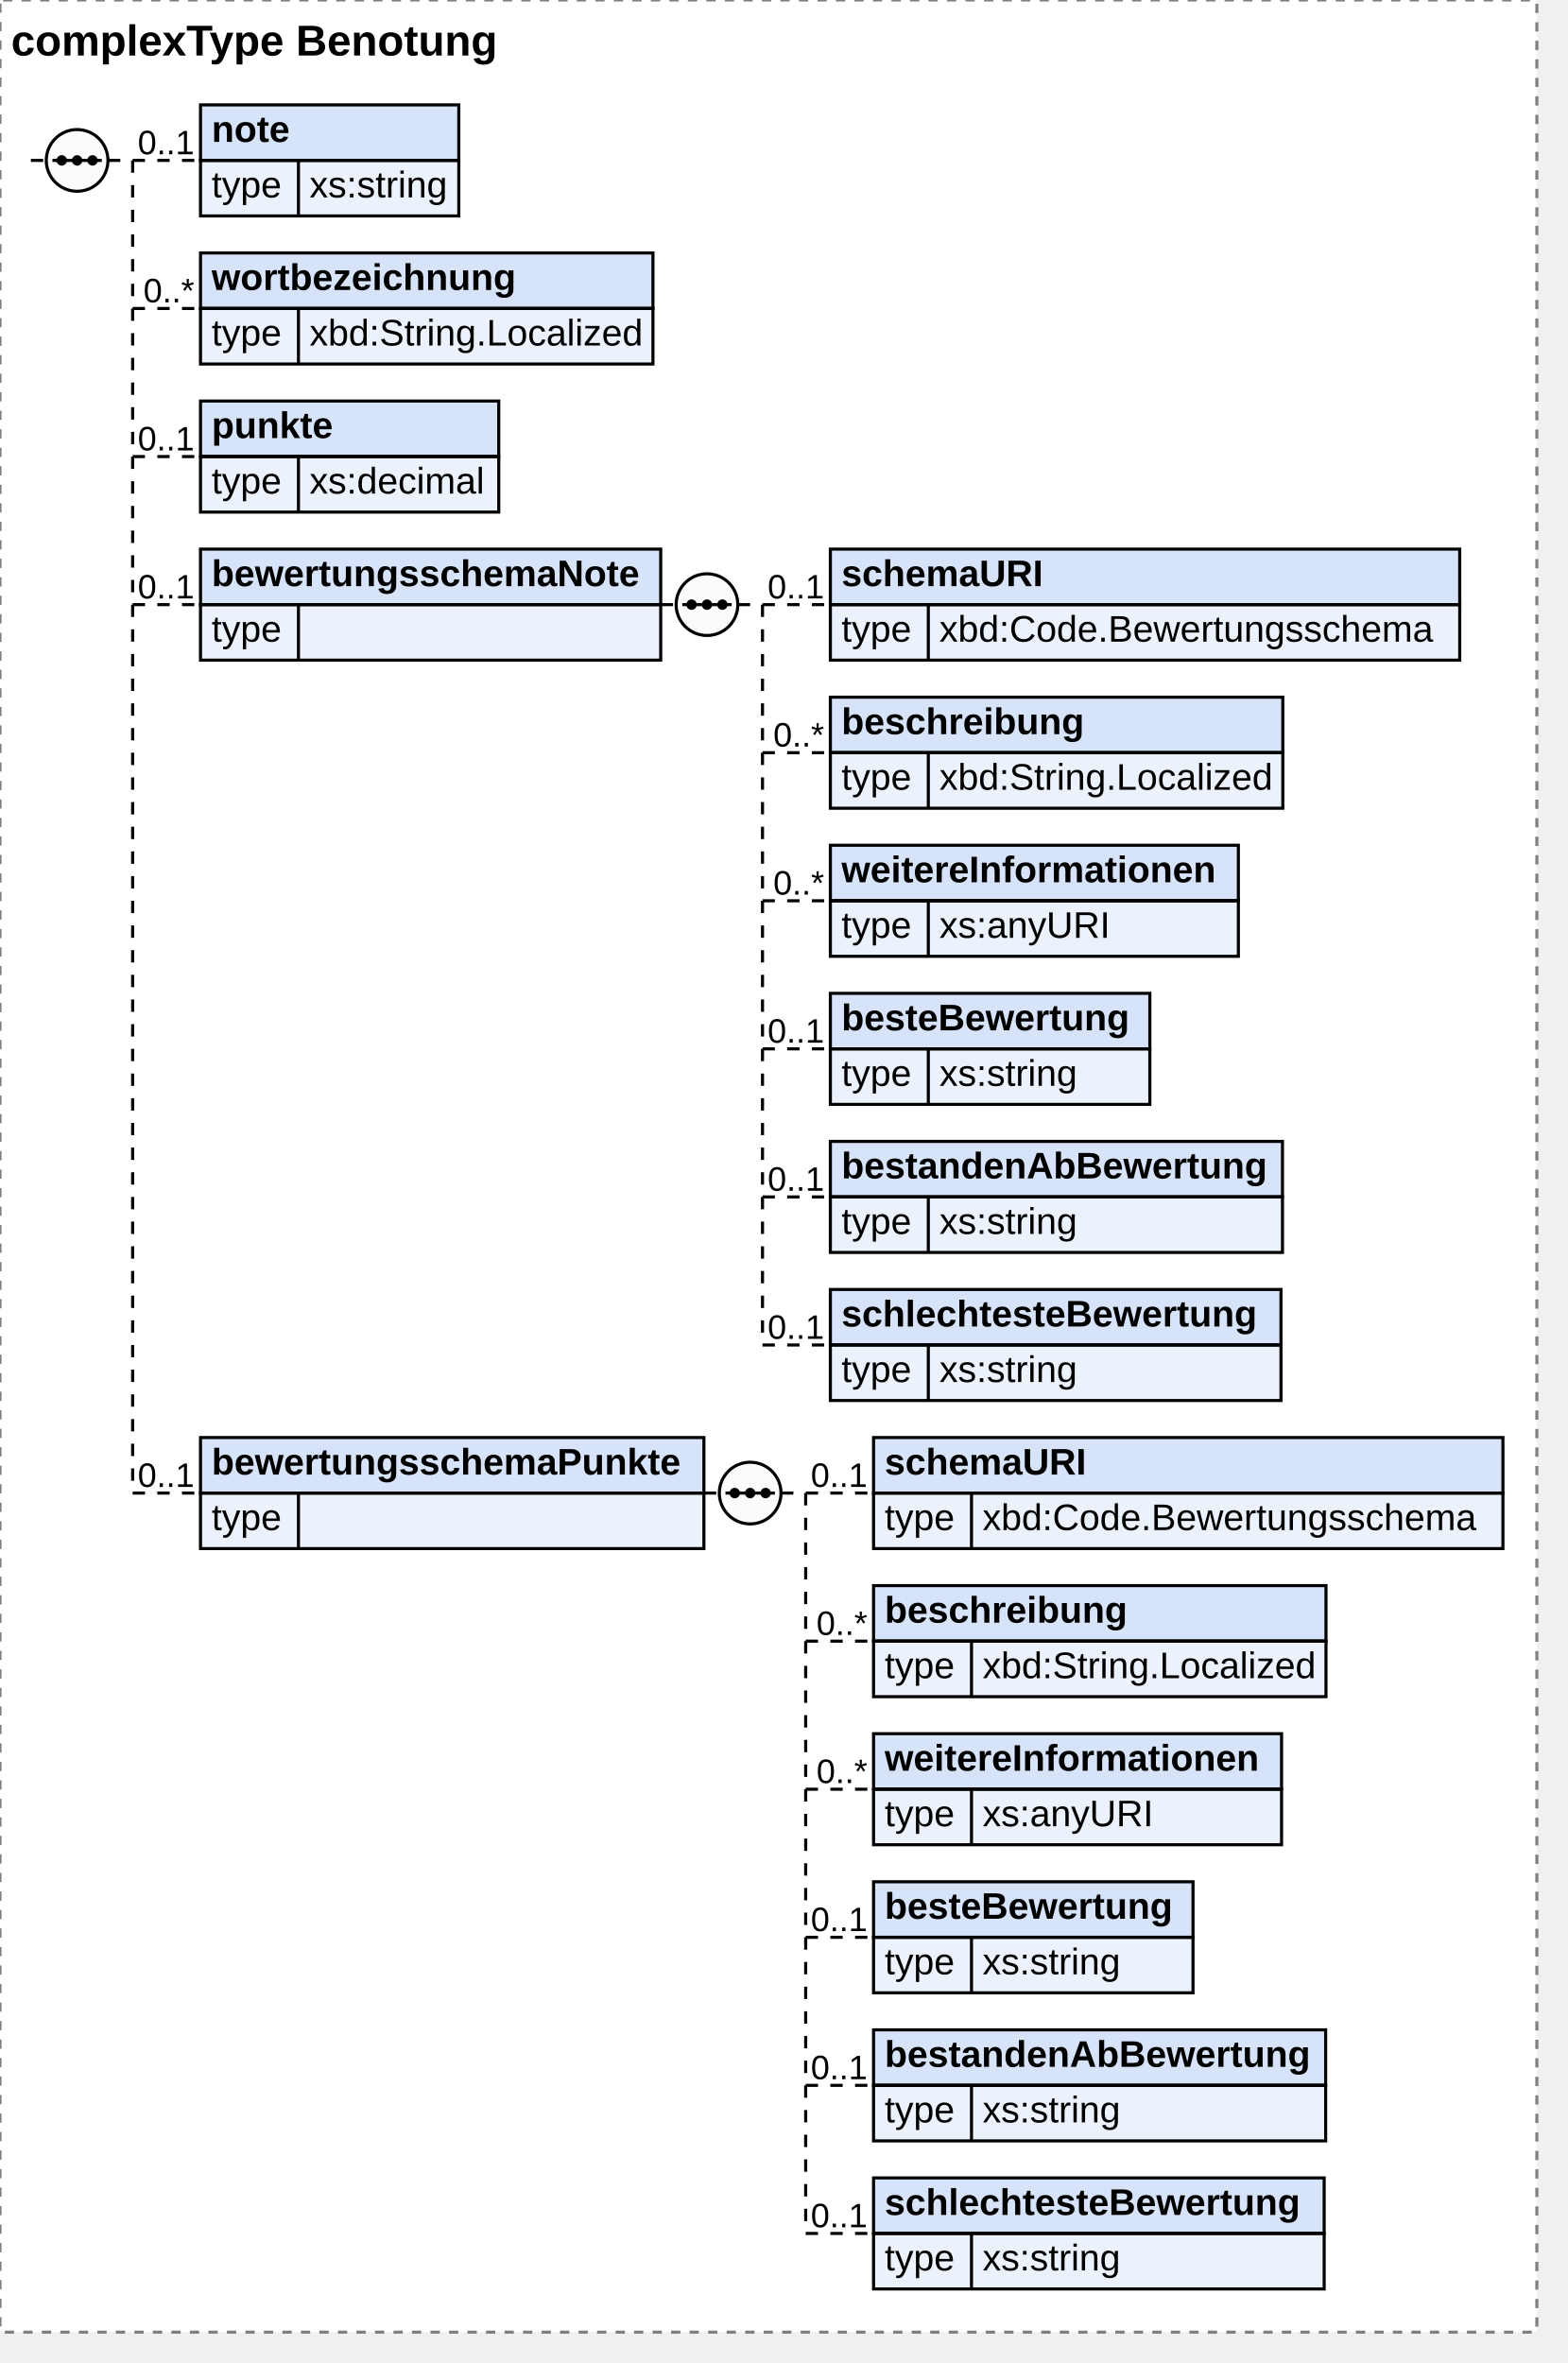
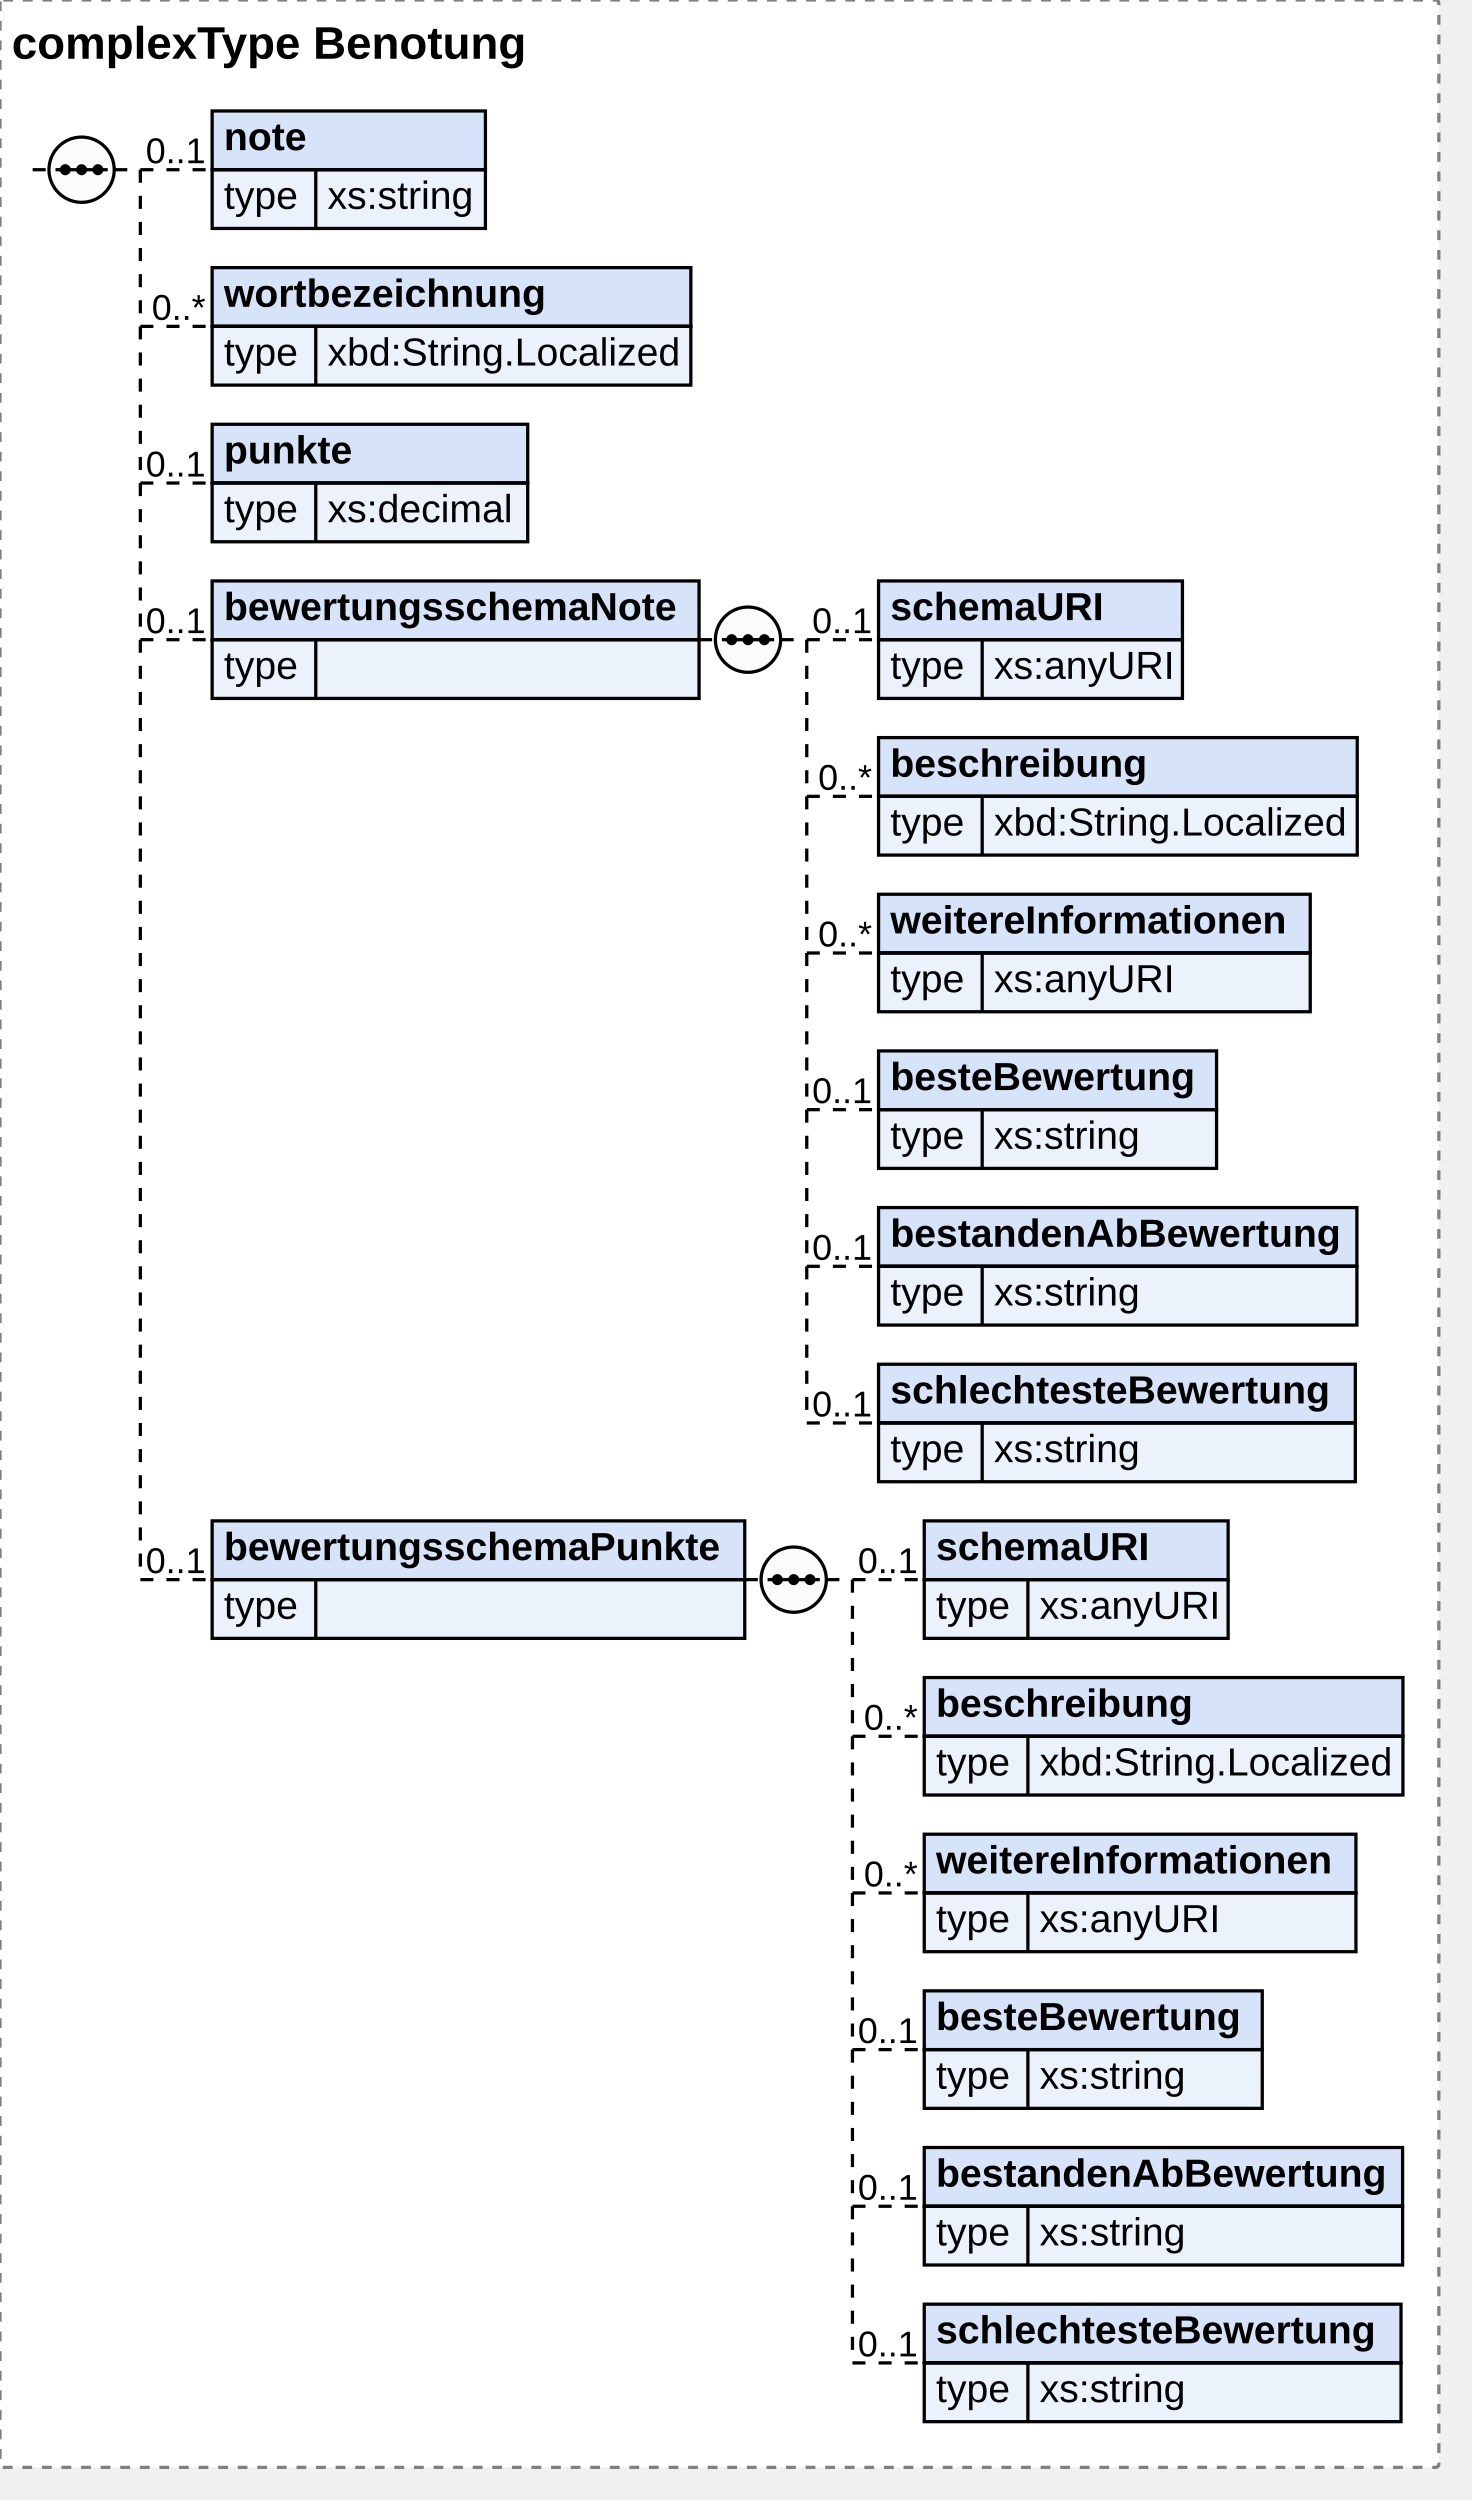
- <svg xmlns="http://www.w3.org/2000/svg" width="508.222" height="766">
+ <svg xmlns="http://www.w3.org/2000/svg" width="450.862" height="766">
  <defs>
    <style type="text/css">
                        text {
                            font-family: 'Arial';
                            fill: black;
                        }
                        text.at {
                            font-family: 'Arial';
                            fill: rgb(242, 152, 0);
                        }
                        line {
                            stroke: black;
                        }
                        line.type-structure {
                            stroke: black;
                        }
                        line.type-structure-optional {
                            stroke: black;
                            stroke-dasharray: 4, 4;
                        }
                        rect.attribute-upper {
                            stroke: black;
                            fill: rgb(255, 239, 211);
                        }
                        rect.element-upper {
                            stroke: black;
                            fill: rgb(215, 227, 249);
                        }
                        rect.element-lower {
                            stroke: black;
                            fill: rgb(236, 242, 252);
                        }
                        a text {
                            fill: black;
                        } 
                    </style>
  </defs>
-   <rect width="498.222" height="756" stroke-dasharray="3,3" rx="1" ry="1" style="stroke: grey;fill: white;" />
+   <rect width="440.862" height="756" stroke-dasharray="3,3" rx="1" ry="1" style="stroke: grey;fill: white;" />
  <text font-size="14" x="3.6" y="18" font-weight="bold">complexType Benotung</text>
  <g transform="translate(10,34)">
    <g transform="translate(55,0)">
      <rect width="83.734" height="18" class="element-upper" />
      <rect width="83.734" height="18" y="18" class="element-lower" />
      <text font-size="12" x="3.6" y="12" font-weight="bold">note</text>
      <line x1="0" y1="18" x2="83.734" y2="18" />
      <text font-size="12" fill="grey" x="3.6" y="30">type</text>
      <line x1="31.753" y1="18" x2="31.753" y2="36" />
      <text font-size="12" x="35.353" y="30">xs:string</text>
      <g transform="translate(83.73438,0)" />
    </g>
    <line x1="33" y1="18" x2="55" y2="18" class="type-structure-optional" />
    <text font-size="11" fill="black" x="53" y="16" text-anchor="end">0..1</text>
    <line x1="33" y1="18" x2="33" y2="18" class="type-structure-optional" />
    <g transform="translate(55,48)">
      <rect width="146.672" height="18" class="element-upper" />
      <rect width="146.672" height="18" y="18" class="element-lower" />
      <text font-size="12" x="3.6" y="12" font-weight="bold">wortbezeichnung</text>
      <line x1="0" y1="18" x2="146.672" y2="18" />
      <text font-size="12" fill="grey" x="3.6" y="30">type</text>
      <line x1="31.753" y1="18" x2="31.753" y2="36" />
      <text font-size="12" x="35.353" y="30">xbd:String.Localized</text>
      <g transform="translate(146.6719,0)" />
    </g>
    <line x1="33" y1="66" x2="55" y2="66" class="type-structure-optional" />
    <text font-size="11" fill="black" x="53" y="64" text-anchor="end">0..*</text>
    <line x1="33" y1="18" x2="33" y2="66" class="type-structure-optional" />
    <g transform="translate(55,96)">
      <rect width="96.688" height="18" class="element-upper" />
      <rect width="96.688" height="18" y="18" class="element-lower" />
      <text font-size="12" x="3.6" y="12" font-weight="bold">punkte</text>
      <line x1="0" y1="18" x2="96.688" y2="18" />
      <text font-size="12" fill="grey" x="3.6" y="30">type</text>
      <line x1="31.753" y1="18" x2="31.753" y2="36" />
      <text font-size="12" x="35.353" y="30">xs:decimal</text>
      <g transform="translate(96.6875,0)" />
    </g>
    <line x1="33" y1="114" x2="55" y2="114" class="type-structure-optional" />
    <text font-size="11" fill="black" x="53" y="112" text-anchor="end">0..1</text>
    <line x1="33" y1="66" x2="33" y2="114" class="type-structure-optional" />
    <g transform="translate(55,144)">
      <rect width="149.191" height="18" class="element-upper" />
      <rect width="149.191" height="18" y="18" class="element-lower" />
      <text font-size="12" x="3.6" y="12" font-weight="bold">bewertungsschemaNote</text>
      <line x1="0" y1="18" x2="149.191" y2="18" />
      <text font-size="12" fill="grey" x="3.6" y="30">type</text>
      <line x1="31.753" y1="18" x2="31.753" y2="36" />
      <g transform="translate(149.1906,0)">
        <g transform="translate(55,0)">
-           <rect width="204.031" height="18" class="element-upper" />
-           <rect width="204.031" height="18" y="18" class="element-lower" />
+           <rect width="93.109" height="18" class="element-upper" />
+           <rect width="93.109" height="18" y="18" class="element-lower" />
          <text font-size="12" x="3.6" y="12" font-weight="bold">schemaURI</text>
-           <line x1="0" y1="18" x2="204.031" y2="18" />
-           <text font-size="12" fill="grey" x="3.6" y="30">type</text>
-           <line x1="31.753" y1="18" x2="31.753" y2="36" />
-           <text font-size="12" x="35.353" y="30">xbd:Code.Bewertungsschema</text>
-           <g transform="translate(204.0312,0)" />
+           <line x1="0" y1="18" x2="93.109" y2="18" />
+           <text font-size="12" fill="grey" x="3.6" y="30">type</text>
+           <line x1="31.753" y1="18" x2="31.753" y2="36" />
+           <text font-size="12" x="35.353" y="30">xs:anyURI</text>
+           <g transform="translate(93.10938,0)" />
        </g>
        <line x1="33" y1="18" x2="55" y2="18" class="type-structure-optional" />
        <text font-size="11" fill="black" x="53" y="16" text-anchor="end">0..1</text>
        <line x1="33" y1="18" x2="33" y2="18" class="type-structure-optional" />
        <g transform="translate(55,48)">
          <rect width="146.672" height="18" class="element-upper" />
          <rect width="146.672" height="18" y="18" class="element-lower" />
          <text font-size="12" x="3.6" y="12" font-weight="bold">beschreibung</text>
          <line x1="0" y1="18" x2="146.672" y2="18" />
          <text font-size="12" fill="grey" x="3.6" y="30">type</text>
          <line x1="31.753" y1="18" x2="31.753" y2="36" />
          <text font-size="12" x="35.353" y="30">xbd:String.Localized</text>
          <g transform="translate(146.6719,0)" />
        </g>
        <line x1="33" y1="66" x2="55" y2="66" class="type-structure-optional" />
        <text font-size="11" fill="black" x="53" y="64" text-anchor="end">0..*</text>
        <line x1="33" y1="18" x2="33" y2="66" class="type-structure-optional" />
        <g transform="translate(55,96)">
          <rect width="132.269" height="18" class="element-upper" />
          <rect width="132.269" height="18" y="18" class="element-lower" />
          <text font-size="12" x="3.6" y="12" font-weight="bold">weitereInformationen</text>
          <line x1="0" y1="18" x2="132.269" y2="18" />
          <text font-size="12" fill="grey" x="3.6" y="30">type</text>
          <line x1="31.753" y1="18" x2="31.753" y2="36" />
          <text font-size="12" x="35.353" y="30">xs:anyURI</text>
          <g transform="translate(132.2687,0)" />
        </g>
        <line x1="33" y1="114" x2="55" y2="114" class="type-structure-optional" />
        <text font-size="11" fill="black" x="53" y="112" text-anchor="end">0..*</text>
        <line x1="33" y1="66" x2="33" y2="114" class="type-structure-optional" />
        <g transform="translate(55,144)">
          <rect width="103.566" height="18" class="element-upper" />
          <rect width="103.566" height="18" y="18" class="element-lower" />
          <text font-size="12" x="3.6" y="12" font-weight="bold">besteBewertung</text>
          <line x1="0" y1="18" x2="103.566" y2="18" />
          <text font-size="12" fill="grey" x="3.6" y="30">type</text>
          <line x1="31.753" y1="18" x2="31.753" y2="36" />
          <text font-size="12" x="35.353" y="30">xs:string</text>
          <g transform="translate(103.5656,0)" />
        </g>
        <line x1="33" y1="162" x2="55" y2="162" class="type-structure-optional" />
        <text font-size="11" fill="black" x="53" y="160" text-anchor="end">0..1</text>
        <line x1="33" y1="114" x2="33" y2="162" class="type-structure-optional" />
        <g transform="translate(55,192)">
          <rect width="146.566" height="18" class="element-upper" />
          <rect width="146.566" height="18" y="18" class="element-lower" />
          <text font-size="12" x="3.6" y="12" font-weight="bold">bestandenAbBewertung</text>
          <line x1="0" y1="18" x2="146.566" y2="18" />
          <text font-size="12" fill="grey" x="3.6" y="30">type</text>
          <line x1="31.753" y1="18" x2="31.753" y2="36" />
          <text font-size="12" x="35.353" y="30">xs:string</text>
          <g transform="translate(146.5656,0)" />
        </g>
        <line x1="33" y1="210" x2="55" y2="210" class="type-structure-optional" />
        <text font-size="11" fill="black" x="53" y="208" text-anchor="end">0..1</text>
        <line x1="33" y1="162" x2="33" y2="210" class="type-structure-optional" />
        <g transform="translate(55,240)">
          <rect width="146.081" height="18" class="element-upper" />
          <rect width="146.081" height="18" y="18" class="element-lower" />
          <text font-size="12" x="3.6" y="12" font-weight="bold">schlechtesteBewertung</text>
          <line x1="0" y1="18" x2="146.081" y2="18" />
          <text font-size="12" fill="grey" x="3.6" y="30">type</text>
          <line x1="31.753" y1="18" x2="31.753" y2="36" />
          <text font-size="12" x="35.353" y="30">xs:string</text>
          <g transform="translate(146.0812,0)" />
        </g>
        <line x1="33" y1="258" x2="55" y2="258" class="type-structure-optional" />
        <text font-size="11" fill="black" x="53" y="256" text-anchor="end">0..1</text>
        <line x1="33" y1="210" x2="33" y2="258" class="type-structure-optional" />
        <circle cx="15" cy="18" r="10" stroke="black" fill="rgb(251, 251, 251)" />
        <line x1="0" y1="18" x2="5" y2="18" class="type-structure-optional" />
        <line x1="25" y1="18" x2="33" y2="18" class="type-structure-optional" />
        <circle cx="10" cy="18" r="1.2" stroke="black" fill="black" />
        <circle cx="15" cy="18" r="1.2" stroke="black" fill="black" />
        <circle cx="20" cy="18" r="1.2" stroke="black" fill="black" />
        <line x1="7" y1="18" x2="23" y2="18" />
      </g>
    </g>
    <line x1="33" y1="162" x2="55" y2="162" class="type-structure-optional" />
    <text font-size="11" fill="black" x="53" y="160" text-anchor="end">0..1</text>
    <line x1="33" y1="114" x2="33" y2="162" class="type-structure-optional" />
    <g transform="translate(55,432)">
      <rect width="163.191" height="18" class="element-upper" />
      <rect width="163.191" height="18" y="18" class="element-lower" />
      <text font-size="12" x="3.6" y="12" font-weight="bold">bewertungsschemaPunkte</text>
      <line x1="0" y1="18" x2="163.191" y2="18" />
      <text font-size="12" fill="grey" x="3.6" y="30">type</text>
      <line x1="31.753" y1="18" x2="31.753" y2="36" />
      <g transform="translate(163.1906,0)">
        <g transform="translate(55,0)">
-           <rect width="204.031" height="18" class="element-upper" />
-           <rect width="204.031" height="18" y="18" class="element-lower" />
+           <rect width="93.109" height="18" class="element-upper" />
+           <rect width="93.109" height="18" y="18" class="element-lower" />
          <text font-size="12" x="3.6" y="12" font-weight="bold">schemaURI</text>
-           <line x1="0" y1="18" x2="204.031" y2="18" />
-           <text font-size="12" fill="grey" x="3.6" y="30">type</text>
-           <line x1="31.753" y1="18" x2="31.753" y2="36" />
-           <text font-size="12" x="35.353" y="30">xbd:Code.Bewertungsschema</text>
-           <g transform="translate(204.0312,0)" />
+           <line x1="0" y1="18" x2="93.109" y2="18" />
+           <text font-size="12" fill="grey" x="3.6" y="30">type</text>
+           <line x1="31.753" y1="18" x2="31.753" y2="36" />
+           <text font-size="12" x="35.353" y="30">xs:anyURI</text>
+           <g transform="translate(93.10938,0)" />
        </g>
        <line x1="33" y1="18" x2="55" y2="18" class="type-structure-optional" />
        <text font-size="11" fill="black" x="53" y="16" text-anchor="end">0..1</text>
        <line x1="33" y1="18" x2="33" y2="18" class="type-structure-optional" />
        <g transform="translate(55,48)">
          <rect width="146.672" height="18" class="element-upper" />
          <rect width="146.672" height="18" y="18" class="element-lower" />
          <text font-size="12" x="3.6" y="12" font-weight="bold">beschreibung</text>
          <line x1="0" y1="18" x2="146.672" y2="18" />
          <text font-size="12" fill="grey" x="3.6" y="30">type</text>
          <line x1="31.753" y1="18" x2="31.753" y2="36" />
          <text font-size="12" x="35.353" y="30">xbd:String.Localized</text>
          <g transform="translate(146.6719,0)" />
        </g>
        <line x1="33" y1="66" x2="55" y2="66" class="type-structure-optional" />
        <text font-size="11" fill="black" x="53" y="64" text-anchor="end">0..*</text>
        <line x1="33" y1="18" x2="33" y2="66" class="type-structure-optional" />
        <g transform="translate(55,96)">
          <rect width="132.269" height="18" class="element-upper" />
          <rect width="132.269" height="18" y="18" class="element-lower" />
          <text font-size="12" x="3.6" y="12" font-weight="bold">weitereInformationen</text>
          <line x1="0" y1="18" x2="132.269" y2="18" />
          <text font-size="12" fill="grey" x="3.6" y="30">type</text>
          <line x1="31.753" y1="18" x2="31.753" y2="36" />
          <text font-size="12" x="35.353" y="30">xs:anyURI</text>
          <g transform="translate(132.2687,0)" />
        </g>
        <line x1="33" y1="114" x2="55" y2="114" class="type-structure-optional" />
        <text font-size="11" fill="black" x="53" y="112" text-anchor="end">0..*</text>
        <line x1="33" y1="66" x2="33" y2="114" class="type-structure-optional" />
        <g transform="translate(55,144)">
          <rect width="103.566" height="18" class="element-upper" />
          <rect width="103.566" height="18" y="18" class="element-lower" />
          <text font-size="12" x="3.6" y="12" font-weight="bold">besteBewertung</text>
          <line x1="0" y1="18" x2="103.566" y2="18" />
          <text font-size="12" fill="grey" x="3.6" y="30">type</text>
          <line x1="31.753" y1="18" x2="31.753" y2="36" />
          <text font-size="12" x="35.353" y="30">xs:string</text>
          <g transform="translate(103.5656,0)" />
        </g>
        <line x1="33" y1="162" x2="55" y2="162" class="type-structure-optional" />
        <text font-size="11" fill="black" x="53" y="160" text-anchor="end">0..1</text>
        <line x1="33" y1="114" x2="33" y2="162" class="type-structure-optional" />
        <g transform="translate(55,192)">
          <rect width="146.566" height="18" class="element-upper" />
          <rect width="146.566" height="18" y="18" class="element-lower" />
          <text font-size="12" x="3.6" y="12" font-weight="bold">bestandenAbBewertung</text>
          <line x1="0" y1="18" x2="146.566" y2="18" />
          <text font-size="12" fill="grey" x="3.6" y="30">type</text>
          <line x1="31.753" y1="18" x2="31.753" y2="36" />
          <text font-size="12" x="35.353" y="30">xs:string</text>
          <g transform="translate(146.5656,0)" />
        </g>
        <line x1="33" y1="210" x2="55" y2="210" class="type-structure-optional" />
        <text font-size="11" fill="black" x="53" y="208" text-anchor="end">0..1</text>
        <line x1="33" y1="162" x2="33" y2="210" class="type-structure-optional" />
        <g transform="translate(55,240)">
          <rect width="146.081" height="18" class="element-upper" />
          <rect width="146.081" height="18" y="18" class="element-lower" />
          <text font-size="12" x="3.6" y="12" font-weight="bold">schlechtesteBewertung</text>
          <line x1="0" y1="18" x2="146.081" y2="18" />
          <text font-size="12" fill="grey" x="3.6" y="30">type</text>
          <line x1="31.753" y1="18" x2="31.753" y2="36" />
          <text font-size="12" x="35.353" y="30">xs:string</text>
          <g transform="translate(146.0812,0)" />
        </g>
        <line x1="33" y1="258" x2="55" y2="258" class="type-structure-optional" />
        <text font-size="11" fill="black" x="53" y="256" text-anchor="end">0..1</text>
        <line x1="33" y1="210" x2="33" y2="258" class="type-structure-optional" />
        <circle cx="15" cy="18" r="10" stroke="black" fill="rgb(251, 251, 251)" />
        <line x1="0" y1="18" x2="5" y2="18" class="type-structure-optional" />
        <line x1="25" y1="18" x2="33" y2="18" class="type-structure-optional" />
        <circle cx="10" cy="18" r="1.2" stroke="black" fill="black" />
        <circle cx="15" cy="18" r="1.2" stroke="black" fill="black" />
        <circle cx="20" cy="18" r="1.2" stroke="black" fill="black" />
        <line x1="7" y1="18" x2="23" y2="18" />
      </g>
    </g>
    <line x1="33" y1="450" x2="55" y2="450" class="type-structure-optional" />
    <text font-size="11" fill="black" x="53" y="448" text-anchor="end">0..1</text>
    <line x1="33" y1="162" x2="33" y2="450" class="type-structure-optional" />
    <circle cx="15" cy="18" r="10" stroke="black" fill="rgb(251, 251, 251)" />
    <line x1="0" y1="18" x2="5" y2="18" class="type-structure-optional" />
    <line x1="25" y1="18" x2="33" y2="18" class="type-structure-optional" />
    <circle cx="10" cy="18" r="1.2" stroke="black" fill="black" />
    <circle cx="15" cy="18" r="1.2" stroke="black" fill="black" />
    <circle cx="20" cy="18" r="1.2" stroke="black" fill="black" />
    <line x1="7" y1="18" x2="23" y2="18" />
  </g>
</svg>
